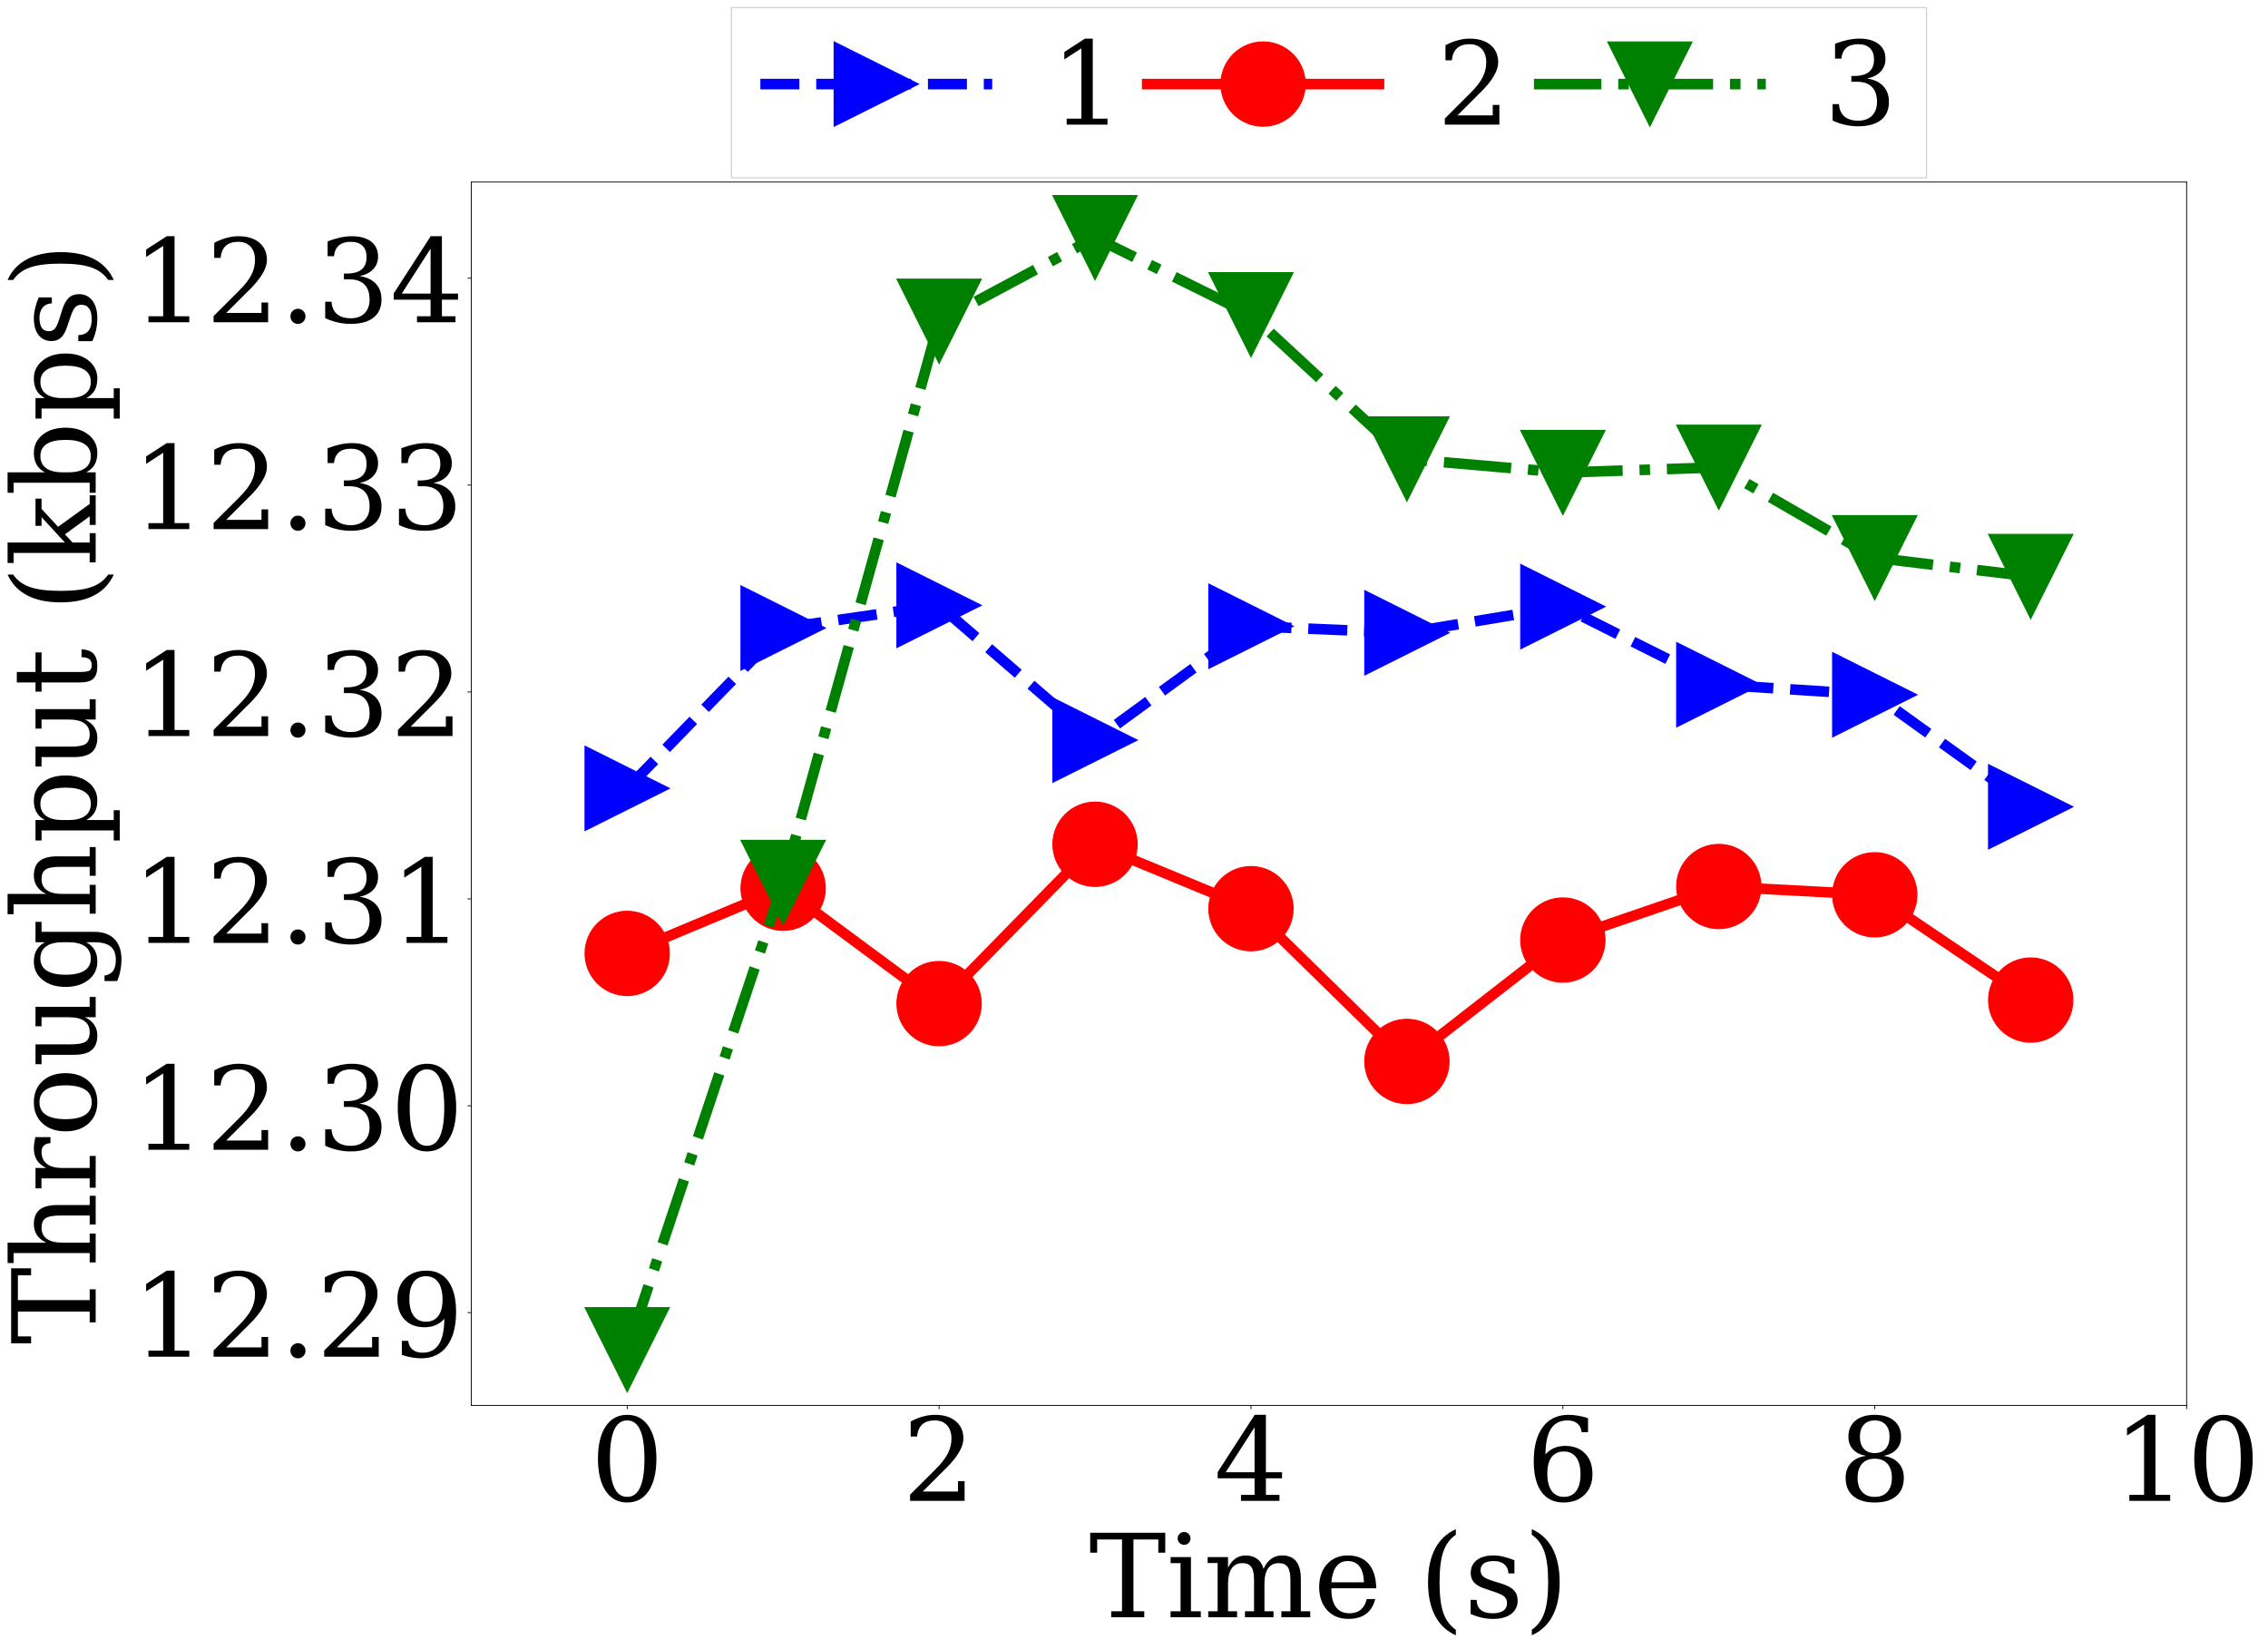
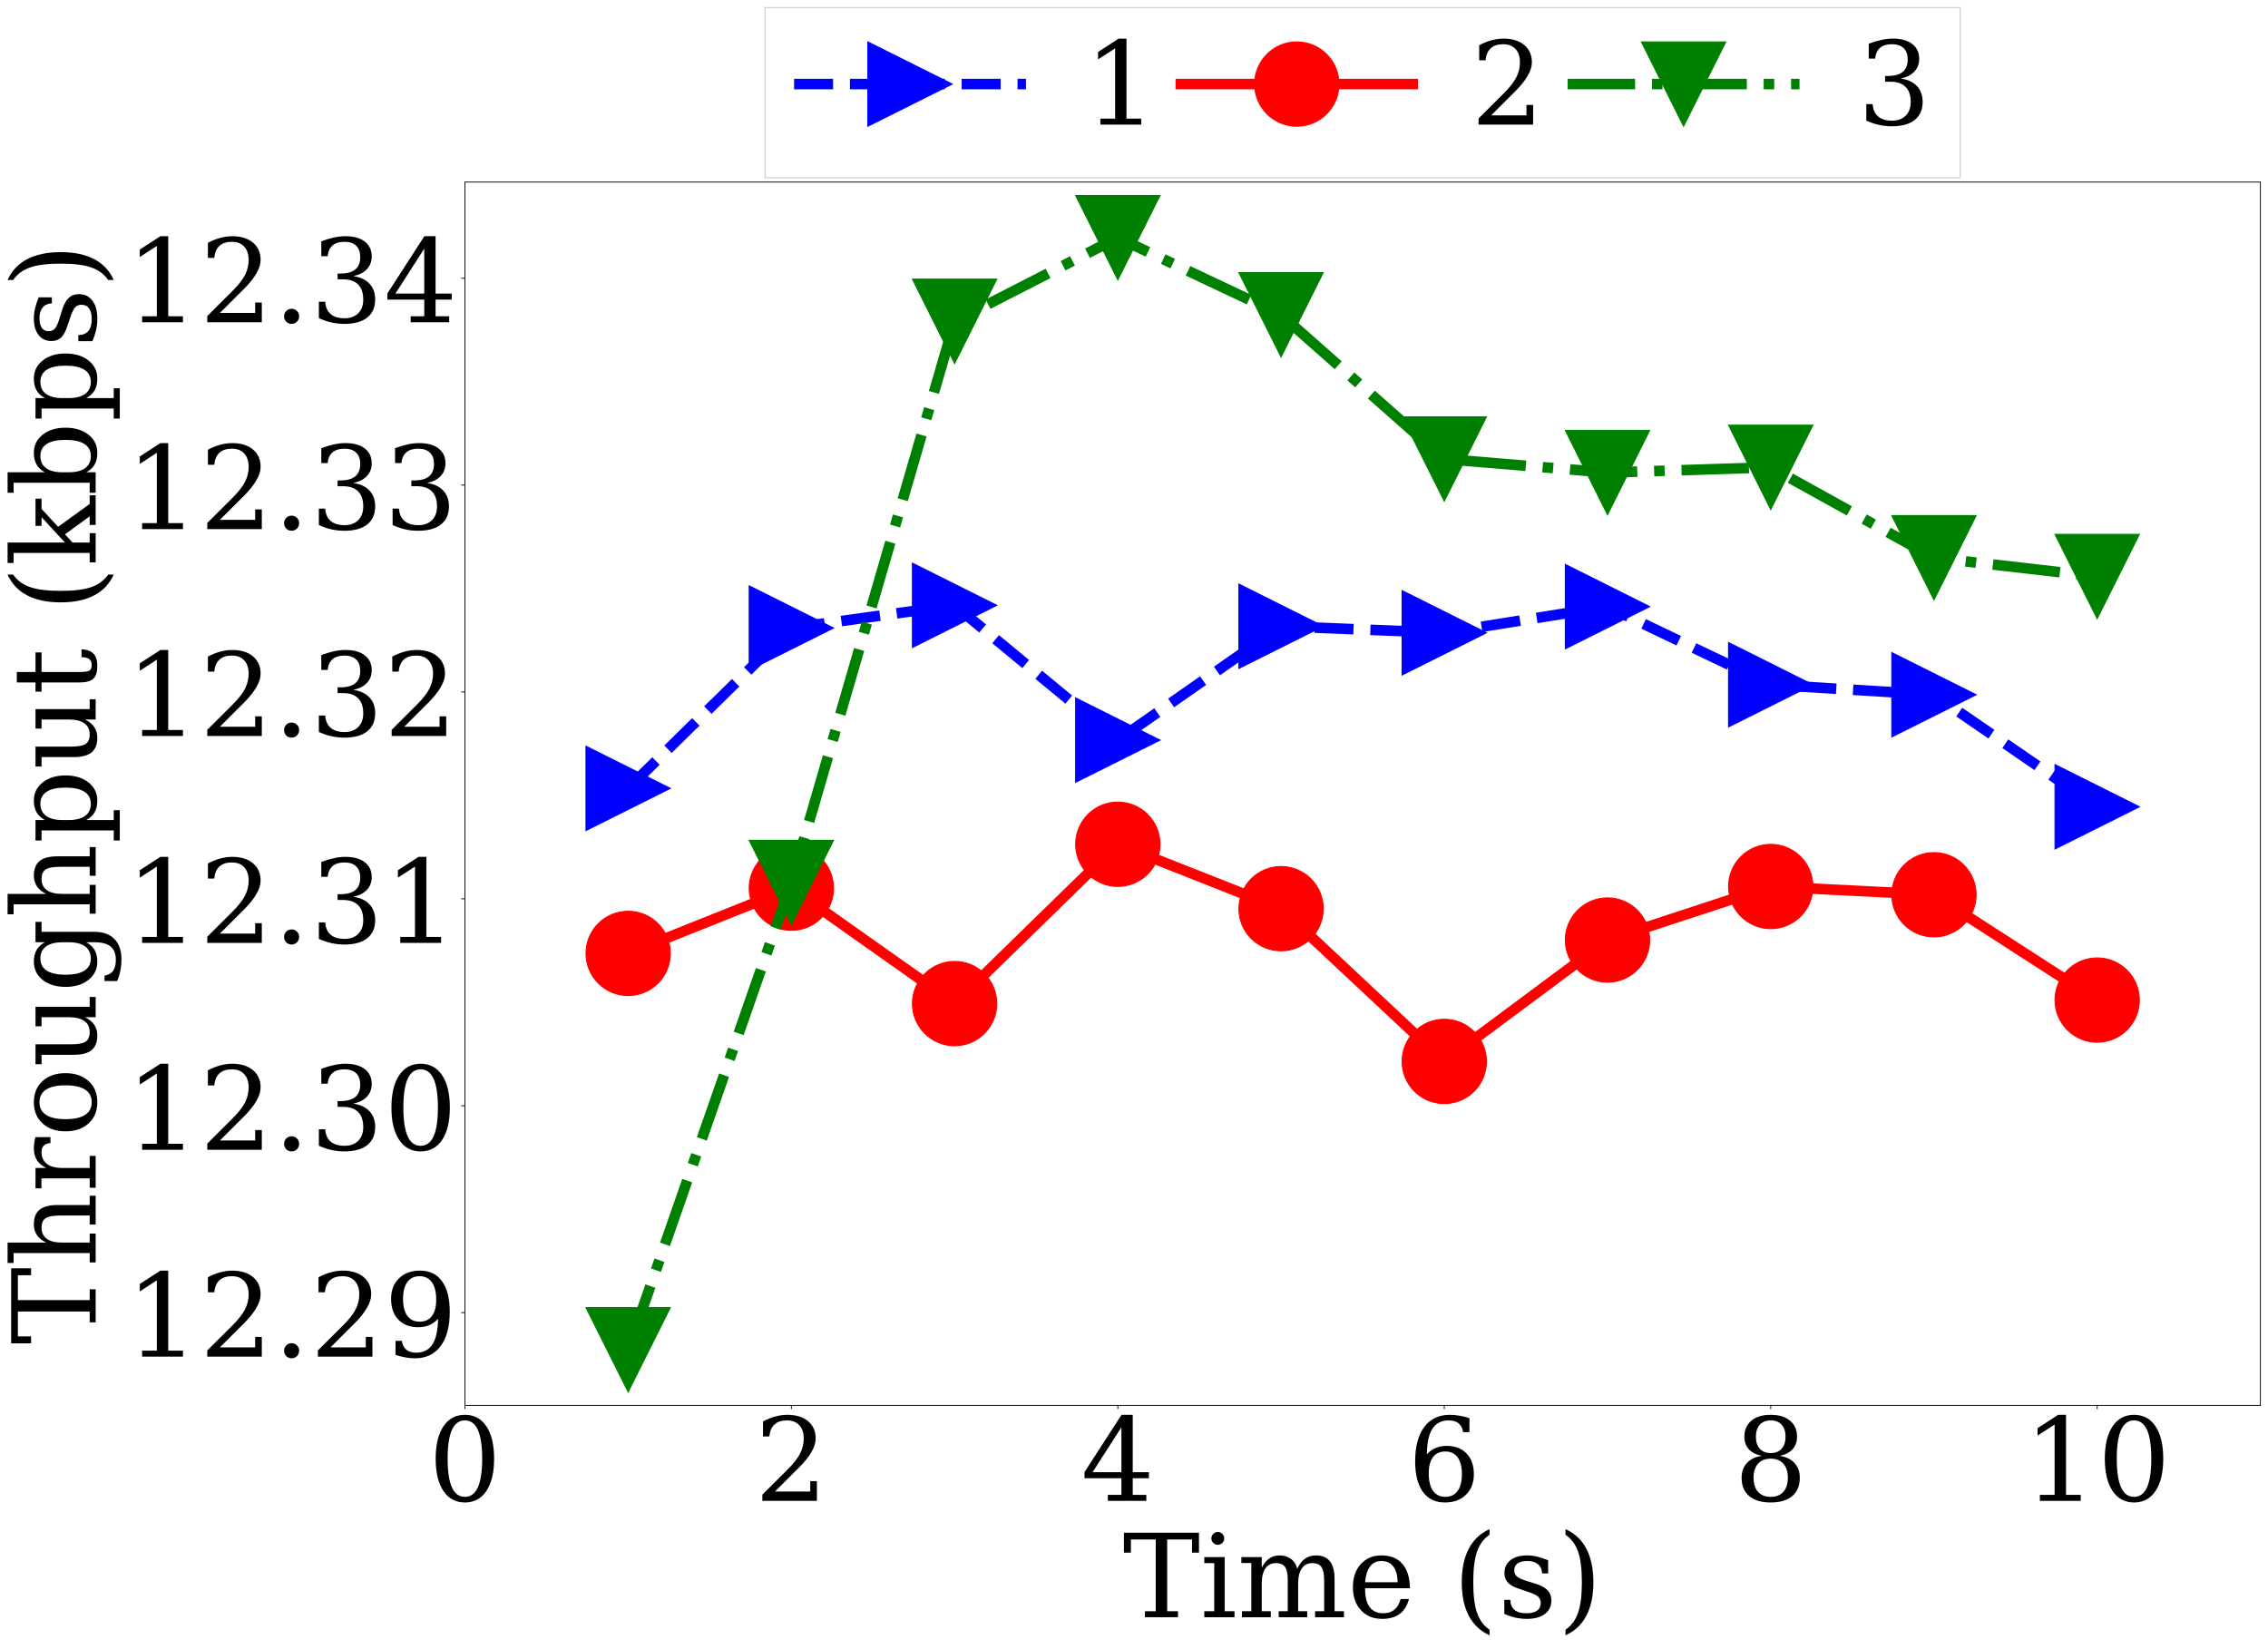
- <svg xmlns="http://www.w3.org/2000/svg" xmlns:xlink="http://www.w3.org/1999/xlink" width="2151.89pt" height="1564.803pt" viewBox="0 0 2151.89 1564.803" version="1.1">
+ <svg xmlns="http://www.w3.org/2000/svg" xmlns:xlink="http://www.w3.org/1999/xlink" width="2151.923pt" height="1564.803pt" viewBox="0 0 2151.923 1564.803" version="1.1">
  <defs>
    <style type="text/css">*{stroke-linejoin: round; stroke-linecap: butt}</style>
  </defs>
  <g id="figure_1">
    <g id="patch_1">
-       <path d="M 0 1564.803  L 2151.89 1564.803  L 2151.89 0  L 0 0  z " style="fill: #ffffff; stroke: #ffffff; stroke-linejoin: miter" />
+       <path d="M 0 1564.803  L 2151.923 1564.803  L 2151.923 0  L 0 0  z " style="fill: #ffffff; stroke: #ffffff; stroke-linejoin: miter" />
    </g>
    <g id="axes_1">
      <g id="patch_2">
-         <path d="M 447.133 1333.684  L 2074.703 1333.684  L 2074.703 172.773  L 447.133 172.773  z " style="fill: #ffffff" />
+         <path d="M 441.133 1333.684  L 2144.723 1333.684  L 2144.723 172.773  L 441.133 172.773  z " style="fill: #ffffff" />
      </g>
      <g id="matplotlib.axis_1">
        <g id="xtick_1">
          <g id="line2d_1">
            <defs>
-               <path id="meb98cc2e4b" d="M 0 0  L 0 3.5  " style="stroke: #000000; stroke-width: 0.8" />
+               <path id="mceef91b1f6" d="M 0 0  L 0 3.5  " style="stroke: #000000; stroke-width: 0.8" />
            </defs>
            <g>
-               <use xlink:href="#meb98cc2e4b" x="595.094" y="1333.684" style="stroke: #000000; stroke-width: 0.8" />
+               <use xlink:href="#mceef91b1f6" x="441.133" y="1333.684" style="stroke: #000000; stroke-width: 0.8" />
            </g>
          </g>
          <g id="text_1">
-             <g transform="translate(560.1 1424.267) scale(1.1 -1.1)">
+             <g transform="translate(406.1391 1424.267) scale(1.1 -1.1)">
              <defs>
                <path id="DejaVuSerif-30" d="M 2034 219  Q 2513 219 2750 744  Q 2988 1269 2988 2328  Q 2988 3391 2750 3916  Q 2513 4441 2034 4441  Q 1556 4441 1318 3916  Q 1081 3391 1081 2328  Q 1081 1269 1318 744  Q 1556 219 2034 219  z M 2034 -91  Q 1275 -91 848 546  Q 422 1184 422 2328  Q 422 3475 848 4112  Q 1275 4750 2034 4750  Q 2797 4750 3222 4112  Q 3647 3475 3647 2328  Q 3647 1184 3222 546  Q 2797 -91 2034 -91  z " transform="scale(0.015625)" />
              </defs>
              <use xlink:href="#DejaVuSerif-30" />
            </g>
          </g>
        </g>
        <g id="xtick_2">
          <g id="line2d_2">
            <g>
-               <use xlink:href="#meb98cc2e4b" x="891.016" y="1333.684" style="stroke: #000000; stroke-width: 0.8" />
+               <use xlink:href="#mceef91b1f6" x="750.876" y="1333.684" style="stroke: #000000; stroke-width: 0.8" />
            </g>
          </g>
          <g id="text_2">
-             <g transform="translate(856.0218 1424.267) scale(1.1 -1.1)">
+             <g transform="translate(715.8827 1424.267) scale(1.1 -1.1)">
              <defs>
                <path id="DejaVuSerif-32" d="M 819 3553  L 469 3553  L 469 4384  Q 803 4563 1142 4656  Q 1481 4750 1806 4750  Q 2534 4750 2956 4397  Q 3378 4044 3378 3438  Q 3378 2753 2422 1800  Q 2347 1728 2309 1691  L 1131 513  L 3078 513  L 3078 1088  L 3444 1088  L 3444 0  L 434 0  L 434 341  L 1850 1753  Q 2319 2222 2519 2614  Q 2719 3006 2719 3438  Q 2719 3909 2473 4175  Q 2228 4441 1797 4441  Q 1350 4441 1106 4219  Q 863 3997 819 3553  z " transform="scale(0.015625)" />
              </defs>
              <use xlink:href="#DejaVuSerif-32" />
            </g>
          </g>
        </g>
        <g id="xtick_3">
          <g id="line2d_3">
            <g>
-               <use xlink:href="#meb98cc2e4b" x="1186.937" y="1333.684" style="stroke: #000000; stroke-width: 0.8" />
+               <use xlink:href="#mceef91b1f6" x="1060.62" y="1333.684" style="stroke: #000000; stroke-width: 0.8" />
            </g>
          </g>
          <g id="text_3">
-             <g transform="translate(1151.944 1424.267) scale(1.1 -1.1)">
+             <g transform="translate(1025.626 1424.267) scale(1.1 -1.1)">
              <defs>
                <path id="DejaVuSerif-34" d="M 2234 1581  L 2234 4063  L 641 1581  L 2234 1581  z M 3609 0  L 1484 0  L 1484 331  L 2234 331  L 2234 1247  L 197 1247  L 197 1588  L 2241 4750  L 2859 4750  L 2859 1581  L 3750 1581  L 3750 1247  L 2859 1247  L 2859 331  L 3609 331  L 3609 0  z " transform="scale(0.015625)" />
              </defs>
              <use xlink:href="#DejaVuSerif-34" />
            </g>
          </g>
        </g>
        <g id="xtick_4">
          <g id="line2d_4">
            <g>
-               <use xlink:href="#meb98cc2e4b" x="1482.859" y="1333.684" style="stroke: #000000; stroke-width: 0.8" />
+               <use xlink:href="#mceef91b1f6" x="1370.364" y="1333.684" style="stroke: #000000; stroke-width: 0.8" />
            </g>
          </g>
          <g id="text_4">
-             <g transform="translate(1447.865 1424.267) scale(1.1 -1.1)">
+             <g transform="translate(1335.37 1424.267) scale(1.1 -1.1)">
              <defs>
                <path id="DejaVuSerif-36" d="M 2094 219  Q 2534 219 2771 542  Q 3009 866 3009 1472  Q 3009 2078 2771 2401  Q 2534 2725 2094 2725  Q 1647 2725 1412 2412  Q 1178 2100 1178 1509  Q 1178 888 1415 553  Q 1653 219 2094 219  z M 1075 2569  Q 1288 2803 1556 2918  Q 1825 3034 2163 3034  Q 2859 3034 3264 2615  Q 3669 2197 3669 1472  Q 3669 763 3233 336  Q 2797 -91 2069 -91  Q 1278 -91 853 498  Q 428 1088 428 2181  Q 428 3406 931 4078  Q 1434 4750 2350 4750  Q 2597 4750 2869 4703  Q 3141 4656 3425 4563  L 3425 3794  L 3072 3794  Q 3034 4109 2831 4275  Q 2628 4441 2284 4441  Q 1678 4441 1381 3981  Q 1084 3522 1075 2569  z " transform="scale(0.015625)" />
              </defs>
              <use xlink:href="#DejaVuSerif-36" />
            </g>
          </g>
        </g>
        <g id="xtick_5">
          <g id="line2d_5">
            <g>
-               <use xlink:href="#meb98cc2e4b" x="1778.781" y="1333.684" style="stroke: #000000; stroke-width: 0.8" />
+               <use xlink:href="#mceef91b1f6" x="1680.107" y="1333.684" style="stroke: #000000; stroke-width: 0.8" />
            </g>
          </g>
          <g id="text_5">
-             <g transform="translate(1743.787 1424.267) scale(1.1 -1.1)">
+             <g transform="translate(1645.114 1424.267) scale(1.1 -1.1)">
              <defs>
                <path id="DejaVuSerif-38" d="M 2981 1275  Q 2981 1775 2732 2051  Q 2484 2328 2034 2328  Q 1584 2328 1336 2051  Q 1088 1775 1088 1275  Q 1088 772 1336 495  Q 1584 219 2034 219  Q 2484 219 2732 495  Q 2981 772 2981 1275  z M 2853 3541  Q 2853 3966 2637 4203  Q 2422 4441 2034 4441  Q 1650 4441 1433 4203  Q 1216 3966 1216 3541  Q 1216 3113 1433 2875  Q 1650 2638 2034 2638  Q 2422 2638 2637 2875  Q 2853 3113 2853 3541  z M 2516 2484  Q 3047 2413 3344 2092  Q 3641 1772 3641 1275  Q 3641 619 3225 264  Q 2809 -91 2034 -91  Q 1263 -91 845 264  Q 428 619 428 1275  Q 428 1772 725 2092  Q 1022 2413 1556 2484  Q 1084 2569 832 2842  Q 581 3116 581 3541  Q 581 4103 968 4426  Q 1356 4750 2034 4750  Q 2713 4750 3100 4426  Q 3488 4103 3488 3541  Q 3488 3116 3236 2842  Q 2984 2569 2516 2484  z " transform="scale(0.015625)" />
              </defs>
              <use xlink:href="#DejaVuSerif-38" />
            </g>
          </g>
        </g>
        <g id="xtick_6">
          <g id="line2d_6">
            <g>
-               <use xlink:href="#meb98cc2e4b" x="2074.703" y="1333.684" style="stroke: #000000; stroke-width: 0.8" />
+               <use xlink:href="#mceef91b1f6" x="1989.851" y="1333.684" style="stroke: #000000; stroke-width: 0.8" />
            </g>
          </g>
          <g id="text_6">
-             <g transform="translate(2004.715 1424.267) scale(1.1 -1.1)">
+             <g transform="translate(1919.863 1424.267) scale(1.1 -1.1)">
              <defs>
                <path id="DejaVuSerif-31" d="M 909 0  L 909 331  L 1722 331  L 1722 4213  L 781 3603  L 781 4013  L 1919 4750  L 2350 4750  L 2350 331  L 3163 331  L 3163 0  L 909 0  z " transform="scale(0.015625)" />
              </defs>
              <use xlink:href="#DejaVuSerif-31" />
              <use xlink:href="#DejaVuSerif-30" x="63.623" />
            </g>
          </g>
        </g>
        <g id="text_7">
-           <g transform="translate(1033.312 1534.726) scale(1.1 -1.1)">
+           <g transform="translate(1065.322 1534.726) scale(1.1 -1.1)">
            <defs>
              <path id="DejaVuSerif-54" d="M 1222 0  L 1222 331  L 1819 331  L 1819 4294  L 447 4294  L 447 3566  L 63 3566  L 63 4666  L 4206 4666  L 4206 3566  L 3822 3566  L 3822 4294  L 2450 4294  L 2450 331  L 3047 331  L 3047 0  L 1222 0  z " transform="scale(0.015625)" />
              <path id="DejaVuSerif-69" d="M 622 4353  Q 622 4497 726 4603  Q 831 4709 978 4709  Q 1122 4709 1226 4603  Q 1331 4497 1331 4353  Q 1331 4206 1228 4103  Q 1125 4000 978 4000  Q 831 4000 726 4103  Q 622 4206 622 4353  z M 1356 331  L 1900 331  L 1900 0  L 231 0  L 231 331  L 781 331  L 781 2988  L 231 2988  L 231 3322  L 1356 3322  L 1356 331  z " transform="scale(0.015625)" />
              <path id="DejaVuSerif-6d" d="M 3316 2675  Q 3481 3041 3739 3227  Q 3997 3413 4341 3413  Q 4863 3413 5119 3089  Q 5375 2766 5375 2113  L 5375 331  L 5894 331  L 5894 0  L 4300 0  L 4300 331  L 4800 331  L 4800 2047  Q 4800 2556 4650 2772  Q 4500 2988 4153 2988  Q 3769 2988 3567 2697  Q 3366 2406 3366 1850  L 3366 331  L 3866 331  L 3866 0  L 2291 0  L 2291 331  L 2791 331  L 2791 2069  Q 2791 2566 2641 2777  Q 2491 2988 2144 2988  Q 1759 2988 1557 2697  Q 1356 2406 1356 1850  L 1356 331  L 1856 331  L 1856 0  L 263 0  L 263 331  L 781 331  L 781 2994  L 231 2994  L 231 3322  L 1356 3322  L 1356 2731  Q 1516 3063 1762 3238  Q 2009 3413 2322 3413  Q 2709 3413 2968 3220  Q 3228 3028 3316 2675  z " transform="scale(0.015625)" />
              <path id="DejaVuSerif-65" d="M 3469 1600  L 991 1600  L 991 1575  Q 991 903 1244 561  Q 1497 219 1991 219  Q 2369 219 2611 417  Q 2853 616 2950 1006  L 3413 1006  Q 3275 459 2904 184  Q 2534 -91 1931 -91  Q 1203 -91 761 389  Q 319 869 319 1663  Q 319 2450 753 2931  Q 1188 3413 1894 3413  Q 2647 3413 3050 2948  Q 3453 2484 3469 1600  z M 2791 1931  Q 2772 2513 2545 2808  Q 2319 3103 1894 3103  Q 1497 3103 1269 2806  Q 1041 2509 991 1931  L 2791 1931  z " transform="scale(0.015625)" />
              <path id="DejaVuSerif-20" transform="scale(0.015625)" />
              <path id="DejaVuSerif-28" d="M 2041 -997  Q 1281 -656 893 83  Q 506 822 506 1931  Q 506 3044 893 3783  Q 1281 4522 2041 4863  L 2041 4556  Q 1559 4225 1350 3623  Q 1141 3022 1141 1931  Q 1141 844 1350 242  Q 1559 -359 2041 -691  L 2041 -997  z " transform="scale(0.015625)" />
              <path id="DejaVuSerif-73" d="M 359 184  L 359 959  L 691 959  Q 703 588 923 403  Q 1144 219 1575 219  Q 1963 219 2166 364  Q 2369 509 2369 788  Q 2369 1006 2220 1140  Q 2072 1275 1594 1428  L 1178 1569  Q 750 1706 558 1912  Q 366 2119 366 2438  Q 366 2894 700 3153  Q 1034 3413 1625 3413  Q 1888 3413 2178 3344  Q 2469 3275 2778 3144  L 2778 2419  L 2447 2419  Q 2434 2741 2221 2922  Q 2009 3103 1644 3103  Q 1281 3103 1095 2975  Q 909 2847 909 2591  Q 909 2381 1050 2254  Q 1191 2128 1613 1997  L 2069 1856  Q 2541 1709 2748 1489  Q 2956 1269 2956 922  Q 2956 450 2595 179  Q 2234 -91 1600 -91  Q 1278 -91 972 -22  Q 666 47 359 184  z " transform="scale(0.015625)" />
              <path id="DejaVuSerif-29" d="M 453 -997  L 453 -691  Q 934 -359 1145 242  Q 1356 844 1356 1931  Q 1356 3022 1145 3623  Q 934 4225 453 4556  L 453 4863  Q 1216 4522 1603 3783  Q 1991 3044 1991 1931  Q 1991 822 1603 83  Q 1216 -656 453 -997  z " transform="scale(0.015625)" />
            </defs>
            <use xlink:href="#DejaVuSerif-54" />
            <use xlink:href="#DejaVuSerif-69" x="66.699" />
            <use xlink:href="#DejaVuSerif-6d" x="98.682" />
            <use xlink:href="#DejaVuSerif-65" x="193.506" />
            <use xlink:href="#DejaVuSerif-20" x="252.686" />
            <use xlink:href="#DejaVuSerif-28" x="284.473" />
            <use xlink:href="#DejaVuSerif-73" x="323.486" />
            <use xlink:href="#DejaVuSerif-29" x="374.805" />
          </g>
        </g>
      </g>
      <g id="matplotlib.axis_2">
        <g id="ytick_1">
          <g id="line2d_7">
            <defs>
-               <path id="mad3a47a48a" d="M 0 0  L -3.5 0  " style="stroke: #000000; stroke-width: 0.8" />
+               <path id="m6a4cb18992" d="M 0 0  L -3.5 0  " style="stroke: #000000; stroke-width: 0.8" />
            </defs>
            <g>
-               <use xlink:href="#mad3a47a48a" x="447.133" y="1245.647" style="stroke: #000000; stroke-width: 0.8" />
+               <use xlink:href="#m6a4cb18992" x="441.133" y="1245.647" style="stroke: #000000; stroke-width: 0.8" />
            </g>
          </g>
          <g id="text_8">
-             <g transform="translate(125.2234 1287.438) scale(1.1 -1.1)">
+             <g transform="translate(119.2234 1287.438) scale(1.1 -1.1)">
              <defs>
                <path id="DejaVuSerif-2e" d="M 603 325  Q 603 500 722 622  Q 841 744 1019 744  Q 1191 744 1312 622  Q 1434 500 1434 325  Q 1434 153 1312 31  Q 1191 -91 1019 -91  Q 841 -91 722 29  Q 603 150 603 325  z " transform="scale(0.015625)" />
                <path id="DejaVuSerif-39" d="M 2994 2091  Q 2784 1856 2512 1740  Q 2241 1625 1900 1625  Q 1206 1625 804 2044  Q 403 2463 403 3188  Q 403 3897 839 4323  Q 1275 4750 2003 4750  Q 2794 4750 3217 4161  Q 3641 3572 3641 2478  Q 3641 1253 3137 581  Q 2634 -91 1722 -91  Q 1475 -91 1203 -44  Q 931 3 647 97  L 647 872  L 997 872  Q 1038 556 1241 387  Q 1444 219 1784 219  Q 2391 219 2687 676  Q 2984 1134 2994 2091  z M 1978 4441  Q 1534 4441 1298 4117  Q 1063 3794 1063 3188  Q 1063 2581 1298 2256  Q 1534 1931 1978 1931  Q 2422 1931 2658 2245  Q 2894 2559 2894 3150  Q 2894 3772 2656 4106  Q 2419 4441 1978 4441  z " transform="scale(0.015625)" />
              </defs>
              <use xlink:href="#DejaVuSerif-31" />
              <use xlink:href="#DejaVuSerif-32" x="63.623" />
              <use xlink:href="#DejaVuSerif-2e" x="127.246" />
              <use xlink:href="#DejaVuSerif-32" x="159.033" />
              <use xlink:href="#DejaVuSerif-39" x="222.656" />
            </g>
          </g>
        </g>
        <g id="ytick_2">
          <g id="line2d_8">
            <g>
-               <use xlink:href="#mad3a47a48a" x="447.133" y="1049.318" style="stroke: #000000; stroke-width: 0.8" />
+               <use xlink:href="#m6a4cb18992" x="441.133" y="1049.318" style="stroke: #000000; stroke-width: 0.8" />
            </g>
          </g>
          <g id="text_9">
-             <g transform="translate(125.2234 1091.11) scale(1.1 -1.1)">
+             <g transform="translate(119.2234 1091.11) scale(1.1 -1.1)">
              <defs>
                <path id="DejaVuSerif-33" d="M 622 4469  Q 988 4606 1323 4678  Q 1659 4750 1953 4750  Q 2638 4750 3022 4454  Q 3406 4159 3406 3634  Q 3406 3213 3140 2930  Q 2875 2647 2388 2547  Q 2963 2466 3280 2130  Q 3597 1794 3597 1259  Q 3597 606 3158 257  Q 2719 -91 1894 -91  Q 1528 -91 1179 -12  Q 831 66 488 225  L 488 1131  L 838 1131  Q 869 681 1141 450  Q 1413 219 1906 219  Q 2384 219 2661 495  Q 2938 772 2938 1253  Q 2938 1803 2653 2086  Q 2369 2369 1819 2369  L 1522 2369  L 1522 2688  L 1678 2688  Q 2225 2688 2498 2914  Q 2772 3141 2772 3597  Q 2772 4006 2547 4223  Q 2322 4441 1900 4441  Q 1478 4441 1245 4241  Q 1013 4041 972 3647  L 622 3647  L 622 4469  z " transform="scale(0.015625)" />
              </defs>
              <use xlink:href="#DejaVuSerif-31" />
              <use xlink:href="#DejaVuSerif-32" x="63.623" />
              <use xlink:href="#DejaVuSerif-2e" x="127.246" />
              <use xlink:href="#DejaVuSerif-33" x="159.033" />
              <use xlink:href="#DejaVuSerif-30" x="222.656" />
            </g>
          </g>
        </g>
        <g id="ytick_3">
          <g id="line2d_9">
            <g>
-               <use xlink:href="#mad3a47a48a" x="447.133" y="852.99" style="stroke: #000000; stroke-width: 0.8" />
+               <use xlink:href="#m6a4cb18992" x="441.133" y="852.99" style="stroke: #000000; stroke-width: 0.8" />
            </g>
          </g>
          <g id="text_10">
-             <g transform="translate(125.2234 894.7818) scale(1.1 -1.1)">
+             <g transform="translate(119.2234 894.7818) scale(1.1 -1.1)">
              <use xlink:href="#DejaVuSerif-31" />
              <use xlink:href="#DejaVuSerif-32" x="63.623" />
              <use xlink:href="#DejaVuSerif-2e" x="127.246" />
              <use xlink:href="#DejaVuSerif-33" x="159.033" />
              <use xlink:href="#DejaVuSerif-31" x="222.656" />
            </g>
          </g>
        </g>
        <g id="ytick_4">
          <g id="line2d_10">
            <g>
-               <use xlink:href="#mad3a47a48a" x="447.133" y="656.662" style="stroke: #000000; stroke-width: 0.8" />
+               <use xlink:href="#m6a4cb18992" x="441.133" y="656.662" style="stroke: #000000; stroke-width: 0.8" />
            </g>
          </g>
          <g id="text_11">
-             <g transform="translate(125.2234 698.4537) scale(1.1 -1.1)">
+             <g transform="translate(119.2234 698.4537) scale(1.1 -1.1)">
              <use xlink:href="#DejaVuSerif-31" />
              <use xlink:href="#DejaVuSerif-32" x="63.623" />
              <use xlink:href="#DejaVuSerif-2e" x="127.246" />
              <use xlink:href="#DejaVuSerif-33" x="159.033" />
              <use xlink:href="#DejaVuSerif-32" x="222.656" />
            </g>
          </g>
        </g>
        <g id="ytick_5">
          <g id="line2d_11">
            <g>
-               <use xlink:href="#mad3a47a48a" x="447.133" y="460.334" style="stroke: #000000; stroke-width: 0.8" />
+               <use xlink:href="#m6a4cb18992" x="441.133" y="460.334" style="stroke: #000000; stroke-width: 0.8" />
            </g>
          </g>
          <g id="text_12">
-             <g transform="translate(125.2234 502.1255) scale(1.1 -1.1)">
+             <g transform="translate(119.2234 502.1255) scale(1.1 -1.1)">
              <use xlink:href="#DejaVuSerif-31" />
              <use xlink:href="#DejaVuSerif-32" x="63.623" />
              <use xlink:href="#DejaVuSerif-2e" x="127.246" />
              <use xlink:href="#DejaVuSerif-33" x="159.033" />
              <use xlink:href="#DejaVuSerif-33" x="222.656" />
            </g>
          </g>
        </g>
        <g id="ytick_6">
          <g id="line2d_12">
            <g>
-               <use xlink:href="#mad3a47a48a" x="447.133" y="264.006" style="stroke: #000000; stroke-width: 0.8" />
+               <use xlink:href="#m6a4cb18992" x="441.133" y="264.006" style="stroke: #000000; stroke-width: 0.8" />
            </g>
          </g>
          <g id="text_13">
-             <g transform="translate(125.2234 305.7974) scale(1.1 -1.1)">
+             <g transform="translate(119.2234 305.7974) scale(1.1 -1.1)">
              <use xlink:href="#DejaVuSerif-31" />
              <use xlink:href="#DejaVuSerif-32" x="63.623" />
              <use xlink:href="#DejaVuSerif-2e" x="127.246" />
              <use xlink:href="#DejaVuSerif-33" x="159.033" />
              <use xlink:href="#DejaVuSerif-34" x="222.656" />
            </g>
          </g>
        </g>
        <g id="text_14">
          <g transform="translate(90.78281 1275.892) rotate(-90) scale(1.1 -1.1)">
            <defs>
              <path id="DejaVuSerif-68" d="M 263 0  L 263 331  L 781 331  L 781 4531  L 231 4531  L 231 4863  L 1356 4863  L 1356 2731  Q 1516 3069 1770 3241  Q 2025 3413 2363 3413  Q 2913 3413 3172 3097  Q 3431 2781 3431 2113  L 3431 331  L 3944 331  L 3944 0  L 2356 0  L 2356 331  L 2853 331  L 2853 1931  Q 2853 2541 2704 2764  Q 2556 2988 2175 2988  Q 1775 2988 1565 2697  Q 1356 2406 1356 1850  L 1356 331  L 1856 331  L 1856 0  L 263 0  z " transform="scale(0.015625)" />
              <path id="DejaVuSerif-72" d="M 3059 3328  L 3059 2497  L 2728 2497  Q 2713 2744 2591 2866  Q 2469 2988 2234 2988  Q 1809 2988 1582 2694  Q 1356 2400 1356 1850  L 1356 331  L 2022 331  L 2022 0  L 263 0  L 263 331  L 781 331  L 781 2994  L 231 2994  L 231 3322  L 1356 3322  L 1356 2731  Q 1525 3078 1790 3245  Q 2056 3413 2438 3413  Q 2578 3413 2733 3391  Q 2888 3369 3059 3328  z " transform="scale(0.015625)" />
              <path id="DejaVuSerif-6f" d="M 1925 219  Q 2388 219 2623 584  Q 2859 950 2859 1663  Q 2859 2375 2623 2739  Q 2388 3103 1925 3103  Q 1463 3103 1227 2739  Q 991 2375 991 1663  Q 991 950 1228 584  Q 1466 219 1925 219  z M 1925 -91  Q 1200 -91 759 389  Q 319 869 319 1663  Q 319 2456 758 2934  Q 1197 3413 1925 3413  Q 2653 3413 3092 2934  Q 3531 2456 3531 1663  Q 3531 869 3092 389  Q 2653 -91 1925 -91  z " transform="scale(0.015625)" />
              <path id="DejaVuSerif-75" d="M 2266 3322  L 3341 3322  L 3341 331  L 3884 331  L 3884 0  L 2766 0  L 2766 588  Q 2606 256 2353 82  Q 2100 -91 1766 -91  Q 1213 -91 952 223  Q 691 538 691 1209  L 691 2988  L 172 2988  L 172 3322  L 1269 3322  L 1269 1388  Q 1269 781 1417 556  Q 1566 331 1947 331  Q 2347 331 2556 625  Q 2766 919 2766 1478  L 2766 2988  L 2266 2988  L 2266 3322  z " transform="scale(0.015625)" />
              <path id="DejaVuSerif-67" d="M 3359 2988  L 3359 72  Q 3359 -644 2965 -1033  Q 2572 -1422 1844 -1422  Q 1516 -1422 1216 -1362  Q 916 -1303 641 -1184  L 641 -488  L 941 -488  Q 997 -813 1206 -963  Q 1416 -1113 1806 -1113  Q 2313 -1113 2548 -827  Q 2784 -541 2784 72  L 2784 519  Q 2616 206 2355 57  Q 2094 -91 1709 -91  Q 1097 -91 708 395  Q 319 881 319 1663  Q 319 2444 706 2928  Q 1094 3413 1709 3413  Q 2094 3413 2355 3264  Q 2616 3116 2784 2803  L 2784 3322  L 3909 3322  L 3909 2988  L 3359 2988  z M 2784 1825  Q 2784 2422 2554 2737  Q 2325 3053 1888 3053  Q 1444 3053 1217 2703  Q 991 2353 991 1663  Q 991 975 1217 622  Q 1444 269 1888 269  Q 2325 269 2554 583  Q 2784 897 2784 1497  L 2784 1825  z " transform="scale(0.015625)" />
              <path id="DejaVuSerif-70" d="M 1313 1825  L 1313 1497  Q 1313 897 1542 583  Q 1772 269 2209 269  Q 2650 269 2876 622  Q 3103 975 3103 1663  Q 3103 2353 2876 2703  Q 2650 3053 2209 3053  Q 1772 3053 1542 2737  Q 1313 2422 1313 1825  z M 738 2988  L 184 2988  L 184 3322  L 1313 3322  L 1313 2803  Q 1481 3116 1742 3264  Q 2003 3413 2388 3413  Q 3000 3413 3387 2928  Q 3775 2444 3775 1663  Q 3775 881 3387 395  Q 3000 -91 2388 -91  Q 2003 -91 1742 57  Q 1481 206 1313 519  L 1313 -997  L 1856 -997  L 1856 -1331  L 184 -1331  L 184 -997  L 738 -997  L 738 2988  z " transform="scale(0.015625)" />
              <path id="DejaVuSerif-74" d="M 691 2988  L 184 2988  L 184 3322  L 691 3322  L 691 4353  L 1269 4353  L 1269 3322  L 2350 3322  L 2350 2988  L 1269 2988  L 1269 878  Q 1269 456 1350 337  Q 1431 219 1650 219  Q 1875 219 1978 351  Q 2081 484 2088 781  L 2522 781  Q 2497 328 2275 118  Q 2053 -91 1600 -91  Q 1103 -91 897 129  Q 691 350 691 878  L 691 2988  z " transform="scale(0.015625)" />
              <path id="DejaVuSerif-6b" d="M 1831 0  L 219 0  L 219 331  L 738 331  L 738 4531  L 184 4531  L 184 4863  L 1313 4863  L 1313 1697  L 2713 2988  L 2234 2988  L 2234 3322  L 3738 3322  L 3738 2988  L 3169 2988  L 2181 2075  L 3444 331  L 3922 331  L 3922 0  L 2284 0  L 2284 331  L 2759 331  L 1766 1697  L 1313 1275  L 1313 331  L 1831 331  L 1831 0  z " transform="scale(0.015625)" />
              <path id="DejaVuSerif-62" d="M 738 331  L 738 4531  L 184 4531  L 184 4863  L 1313 4863  L 1313 2803  Q 1481 3116 1742 3264  Q 2003 3413 2388 3413  Q 3000 3413 3387 2928  Q 3775 2444 3775 1663  Q 3775 881 3387 395  Q 3000 -91 2388 -91  Q 2003 -91 1742 57  Q 1481 206 1313 519  L 1313 0  L 184 0  L 184 331  L 738 331  z M 1313 1497  Q 1313 897 1542 583  Q 1772 269 2209 269  Q 2650 269 2876 622  Q 3103 975 3103 1663  Q 3103 2353 2876 2703  Q 2650 3053 2209 3053  Q 1772 3053 1542 2737  Q 1313 2422 1313 1825  L 1313 1497  z " transform="scale(0.015625)" />
            </defs>
            <use xlink:href="#DejaVuSerif-54" />
            <use xlink:href="#DejaVuSerif-68" x="66.699" />
            <use xlink:href="#DejaVuSerif-72" x="131.104" />
            <use xlink:href="#DejaVuSerif-6f" x="178.906" />
            <use xlink:href="#DejaVuSerif-75" x="239.111" />
            <use xlink:href="#DejaVuSerif-67" x="303.516" />
            <use xlink:href="#DejaVuSerif-68" x="367.529" />
            <use xlink:href="#DejaVuSerif-70" x="431.934" />
            <use xlink:href="#DejaVuSerif-75" x="495.947" />
            <use xlink:href="#DejaVuSerif-74" x="560.352" />
            <use xlink:href="#DejaVuSerif-20" x="600.537" />
            <use xlink:href="#DejaVuSerif-28" x="632.324" />
            <use xlink:href="#DejaVuSerif-6b" x="671.338" />
            <use xlink:href="#DejaVuSerif-62" x="731.934" />
            <use xlink:href="#DejaVuSerif-70" x="795.947" />
            <use xlink:href="#DejaVuSerif-73" x="859.961" />
            <use xlink:href="#DejaVuSerif-29" x="911.279" />
          </g>
        </g>
      </g>
      <g id="line2d_13">
-         <path d="M 595.094 748.148  L 743.055 595.966  L 891.016 574.437  L 1038.976 702.348  L 1186.937 594.299  L 1334.898 600.505  L 1482.859 575.675  L 1630.82 649.782  L 1778.781 659.305  L 1926.742 765.624  " clip-path="url(#p5426493626)" style="fill: none; stroke-dasharray: 37,16; stroke-dashoffset: 0; stroke: #0000ff; stroke-width: 10" />
+         <path d="M 596.005 748.148  L 750.876 595.966  L 905.748 574.437  L 1060.62 702.348  L 1215.492 594.299  L 1370.364 600.505  L 1525.236 575.675  L 1680.107 649.782  L 1834.979 659.305  L 1989.851 765.624  " clip-path="url(#p07a21e3e8f)" style="fill: none; stroke-dasharray: 37,16; stroke-dashoffset: 0; stroke: #0000ff; stroke-width: 10" />
        <defs>
-           <path id="m25bfe7dbd7" d="M 40 0  L -40 -40  L -40 40  z " style="stroke: #0000ff; stroke-linejoin: miter" />
+           <path id="m75627a3ecd" d="M 40 0  L -40 -40  L -40 40  z " style="stroke: #0000ff; stroke-linejoin: miter" />
        </defs>
-         <g clip-path="url(#p5426493626)">
-           <use xlink:href="#m25bfe7dbd7" x="595.094" y="748.148" style="fill: #0000ff; stroke: #0000ff; stroke-linejoin: miter" />
-           <use xlink:href="#m25bfe7dbd7" x="743.055" y="595.966" style="fill: #0000ff; stroke: #0000ff; stroke-linejoin: miter" />
-           <use xlink:href="#m25bfe7dbd7" x="891.016" y="574.437" style="fill: #0000ff; stroke: #0000ff; stroke-linejoin: miter" />
-           <use xlink:href="#m25bfe7dbd7" x="1038.976" y="702.348" style="fill: #0000ff; stroke: #0000ff; stroke-linejoin: miter" />
-           <use xlink:href="#m25bfe7dbd7" x="1186.937" y="594.299" style="fill: #0000ff; stroke: #0000ff; stroke-linejoin: miter" />
-           <use xlink:href="#m25bfe7dbd7" x="1334.898" y="600.505" style="fill: #0000ff; stroke: #0000ff; stroke-linejoin: miter" />
-           <use xlink:href="#m25bfe7dbd7" x="1482.859" y="575.675" style="fill: #0000ff; stroke: #0000ff; stroke-linejoin: miter" />
-           <use xlink:href="#m25bfe7dbd7" x="1630.82" y="649.782" style="fill: #0000ff; stroke: #0000ff; stroke-linejoin: miter" />
-           <use xlink:href="#m25bfe7dbd7" x="1778.781" y="659.305" style="fill: #0000ff; stroke: #0000ff; stroke-linejoin: miter" />
-           <use xlink:href="#m25bfe7dbd7" x="1926.742" y="765.624" style="fill: #0000ff; stroke: #0000ff; stroke-linejoin: miter" />
+         <g clip-path="url(#p07a21e3e8f)">
+           <use xlink:href="#m75627a3ecd" x="596.005" y="748.148" style="fill: #0000ff; stroke: #0000ff; stroke-linejoin: miter" />
+           <use xlink:href="#m75627a3ecd" x="750.876" y="595.966" style="fill: #0000ff; stroke: #0000ff; stroke-linejoin: miter" />
+           <use xlink:href="#m75627a3ecd" x="905.748" y="574.437" style="fill: #0000ff; stroke: #0000ff; stroke-linejoin: miter" />
+           <use xlink:href="#m75627a3ecd" x="1060.62" y="702.348" style="fill: #0000ff; stroke: #0000ff; stroke-linejoin: miter" />
+           <use xlink:href="#m75627a3ecd" x="1215.492" y="594.299" style="fill: #0000ff; stroke: #0000ff; stroke-linejoin: miter" />
+           <use xlink:href="#m75627a3ecd" x="1370.364" y="600.505" style="fill: #0000ff; stroke: #0000ff; stroke-linejoin: miter" />
+           <use xlink:href="#m75627a3ecd" x="1525.236" y="575.675" style="fill: #0000ff; stroke: #0000ff; stroke-linejoin: miter" />
+           <use xlink:href="#m75627a3ecd" x="1680.107" y="649.782" style="fill: #0000ff; stroke: #0000ff; stroke-linejoin: miter" />
+           <use xlink:href="#m75627a3ecd" x="1834.979" y="659.305" style="fill: #0000ff; stroke: #0000ff; stroke-linejoin: miter" />
+           <use xlink:href="#m75627a3ecd" x="1989.851" y="765.624" style="fill: #0000ff; stroke: #0000ff; stroke-linejoin: miter" />
        </g>
      </g>
      <g id="line2d_14">
-         <path d="M 595.094 904.764  L 743.055 842.901  L 891.016 952.389  L 1038.976 801.184  L 1186.937 862.309  L 1334.898 1007.277  L 1482.859 892.07  L 1630.82 841.275  L 1778.781 849.119  L 1926.742 949.05  " clip-path="url(#p5426493626)" style="fill: none; stroke: #ff0000; stroke-width: 10; stroke-linecap: square" />
+         <path d="M 596.005 904.764  L 750.876 842.901  L 905.748 952.389  L 1060.62 801.184  L 1215.492 862.309  L 1370.364 1007.277  L 1525.236 892.07  L 1680.107 841.275  L 1834.979 849.119  L 1989.851 949.05  " clip-path="url(#p07a21e3e8f)" style="fill: none; stroke: #ff0000; stroke-width: 10; stroke-linecap: square" />
        <defs>
-           <path id="m263ad880d4" d="M 0 40  C 10.608 40 20.783 35.785 28.284 28.284  C 35.785 20.783 40 10.608 40 0  C 40 -10.608 35.785 -20.783 28.284 -28.284  C 20.783 -35.785 10.608 -40 0 -40  C -10.608 -40 -20.783 -35.785 -28.284 -28.284  C -35.785 -20.783 -40 -10.608 -40 0  C -40 10.608 -35.785 20.783 -28.284 28.284  C -20.783 35.785 -10.608 40 0 40  z " style="stroke: #ff0000" />
+           <path id="m0ef927a366" d="M 0 40  C 10.608 40 20.783 35.785 28.284 28.284  C 35.785 20.783 40 10.608 40 0  C 40 -10.608 35.785 -20.783 28.284 -28.284  C 20.783 -35.785 10.608 -40 0 -40  C -10.608 -40 -20.783 -35.785 -28.284 -28.284  C -35.785 -20.783 -40 -10.608 -40 0  C -40 10.608 -35.785 20.783 -28.284 28.284  C -20.783 35.785 -10.608 40 0 40  z " style="stroke: #ff0000" />
        </defs>
-         <g clip-path="url(#p5426493626)">
-           <use xlink:href="#m263ad880d4" x="595.094" y="904.764" style="fill: #ff0000; stroke: #ff0000" />
-           <use xlink:href="#m263ad880d4" x="743.055" y="842.901" style="fill: #ff0000; stroke: #ff0000" />
-           <use xlink:href="#m263ad880d4" x="891.016" y="952.389" style="fill: #ff0000; stroke: #ff0000" />
-           <use xlink:href="#m263ad880d4" x="1038.976" y="801.184" style="fill: #ff0000; stroke: #ff0000" />
-           <use xlink:href="#m263ad880d4" x="1186.937" y="862.309" style="fill: #ff0000; stroke: #ff0000" />
-           <use xlink:href="#m263ad880d4" x="1334.898" y="1007.277" style="fill: #ff0000; stroke: #ff0000" />
-           <use xlink:href="#m263ad880d4" x="1482.859" y="892.07" style="fill: #ff0000; stroke: #ff0000" />
-           <use xlink:href="#m263ad880d4" x="1630.82" y="841.275" style="fill: #ff0000; stroke: #ff0000" />
-           <use xlink:href="#m263ad880d4" x="1778.781" y="849.119" style="fill: #ff0000; stroke: #ff0000" />
-           <use xlink:href="#m263ad880d4" x="1926.742" y="949.05" style="fill: #ff0000; stroke: #ff0000" />
+         <g clip-path="url(#p07a21e3e8f)">
+           <use xlink:href="#m0ef927a366" x="596.005" y="904.764" style="fill: #ff0000; stroke: #ff0000" />
+           <use xlink:href="#m0ef927a366" x="750.876" y="842.901" style="fill: #ff0000; stroke: #ff0000" />
+           <use xlink:href="#m0ef927a366" x="905.748" y="952.389" style="fill: #ff0000; stroke: #ff0000" />
+           <use xlink:href="#m0ef927a366" x="1060.62" y="801.184" style="fill: #ff0000; stroke: #ff0000" />
+           <use xlink:href="#m0ef927a366" x="1215.492" y="862.309" style="fill: #ff0000; stroke: #ff0000" />
+           <use xlink:href="#m0ef927a366" x="1370.364" y="1007.277" style="fill: #ff0000; stroke: #ff0000" />
+           <use xlink:href="#m0ef927a366" x="1525.236" y="892.07" style="fill: #ff0000; stroke: #ff0000" />
+           <use xlink:href="#m0ef927a366" x="1680.107" y="841.275" style="fill: #ff0000; stroke: #ff0000" />
+           <use xlink:href="#m0ef927a366" x="1834.979" y="849.119" style="fill: #ff0000; stroke: #ff0000" />
+           <use xlink:href="#m0ef927a366" x="1989.851" y="949.05" style="fill: #ff0000; stroke: #ff0000" />
        </g>
      </g>
      <g id="line2d_15">
-         <path d="M 595.094 1280.915  L 743.055 837.441  L 891.016 304.909  L 1038.976 225.542  L 1186.937 298.715  L 1334.898 435.59  L 1482.859 448.458  L 1630.82 443.49  L 1778.781 529.282  L 1926.742 547.079  " clip-path="url(#p5426493626)" style="fill: none; stroke-dasharray: 64,16,10,16; stroke-dashoffset: 0; stroke: #008000; stroke-width: 10" />
+         <path d="M 596.005 1280.915  L 750.876 837.441  L 905.748 304.909  L 1060.62 225.542  L 1215.492 298.715  L 1370.364 435.59  L 1525.236 448.458  L 1680.107 443.49  L 1834.979 529.282  L 1989.851 547.079  " clip-path="url(#p07a21e3e8f)" style="fill: none; stroke-dasharray: 64,16,10,16; stroke-dashoffset: 0; stroke: #008000; stroke-width: 10" />
        <defs>
-           <path id="ma3e897642e" d="M -0 40  L 40 -40  L -40 -40  z " style="stroke: #008000; stroke-linejoin: miter" />
+           <path id="mdb975011b9" d="M -0 40  L 40 -40  L -40 -40  z " style="stroke: #008000; stroke-linejoin: miter" />
        </defs>
-         <g clip-path="url(#p5426493626)">
-           <use xlink:href="#ma3e897642e" x="595.094" y="1280.915" style="fill: #008000; stroke: #008000; stroke-linejoin: miter" />
-           <use xlink:href="#ma3e897642e" x="743.055" y="837.441" style="fill: #008000; stroke: #008000; stroke-linejoin: miter" />
-           <use xlink:href="#ma3e897642e" x="891.016" y="304.909" style="fill: #008000; stroke: #008000; stroke-linejoin: miter" />
-           <use xlink:href="#ma3e897642e" x="1038.976" y="225.542" style="fill: #008000; stroke: #008000; stroke-linejoin: miter" />
-           <use xlink:href="#ma3e897642e" x="1186.937" y="298.715" style="fill: #008000; stroke: #008000; stroke-linejoin: miter" />
-           <use xlink:href="#ma3e897642e" x="1334.898" y="435.59" style="fill: #008000; stroke: #008000; stroke-linejoin: miter" />
-           <use xlink:href="#ma3e897642e" x="1482.859" y="448.458" style="fill: #008000; stroke: #008000; stroke-linejoin: miter" />
-           <use xlink:href="#ma3e897642e" x="1630.82" y="443.49" style="fill: #008000; stroke: #008000; stroke-linejoin: miter" />
-           <use xlink:href="#ma3e897642e" x="1778.781" y="529.282" style="fill: #008000; stroke: #008000; stroke-linejoin: miter" />
-           <use xlink:href="#ma3e897642e" x="1926.742" y="547.079" style="fill: #008000; stroke: #008000; stroke-linejoin: miter" />
+         <g clip-path="url(#p07a21e3e8f)">
+           <use xlink:href="#mdb975011b9" x="596.005" y="1280.915" style="fill: #008000; stroke: #008000; stroke-linejoin: miter" />
+           <use xlink:href="#mdb975011b9" x="750.876" y="837.441" style="fill: #008000; stroke: #008000; stroke-linejoin: miter" />
+           <use xlink:href="#mdb975011b9" x="905.748" y="304.909" style="fill: #008000; stroke: #008000; stroke-linejoin: miter" />
+           <use xlink:href="#mdb975011b9" x="1060.62" y="225.542" style="fill: #008000; stroke: #008000; stroke-linejoin: miter" />
+           <use xlink:href="#mdb975011b9" x="1215.492" y="298.715" style="fill: #008000; stroke: #008000; stroke-linejoin: miter" />
+           <use xlink:href="#mdb975011b9" x="1370.364" y="435.59" style="fill: #008000; stroke: #008000; stroke-linejoin: miter" />
+           <use xlink:href="#mdb975011b9" x="1525.236" y="448.458" style="fill: #008000; stroke: #008000; stroke-linejoin: miter" />
+           <use xlink:href="#mdb975011b9" x="1680.107" y="443.49" style="fill: #008000; stroke: #008000; stroke-linejoin: miter" />
+           <use xlink:href="#mdb975011b9" x="1834.979" y="529.282" style="fill: #008000; stroke: #008000; stroke-linejoin: miter" />
+           <use xlink:href="#mdb975011b9" x="1989.851" y="547.079" style="fill: #008000; stroke: #008000; stroke-linejoin: miter" />
        </g>
      </g>
      <g id="patch_3">
-         <path d="M 447.133 1333.684  L 447.133 172.773  " style="fill: none; stroke: #000000; stroke-width: 0.8; stroke-linejoin: miter; stroke-linecap: square" />
+         <path d="M 441.133 1333.684  L 441.133 172.773  " style="fill: none; stroke: #000000; stroke-width: 0.8; stroke-linejoin: miter; stroke-linecap: square" />
      </g>
      <g id="patch_4">
-         <path d="M 2074.703 1333.684  L 2074.703 172.773  " style="fill: none; stroke: #000000; stroke-width: 0.8; stroke-linejoin: miter; stroke-linecap: square" />
+         <path d="M 2144.723 1333.684  L 2144.723 172.773  " style="fill: none; stroke: #000000; stroke-width: 0.8; stroke-linejoin: miter; stroke-linecap: square" />
      </g>
      <g id="patch_5">
-         <path d="M 447.133 1333.684  L 2074.703 1333.684  " style="fill: none; stroke: #000000; stroke-width: 0.8; stroke-linejoin: miter; stroke-linecap: square" />
+         <path d="M 441.133 1333.684  L 2144.723 1333.684  " style="fill: none; stroke: #000000; stroke-width: 0.8; stroke-linejoin: miter; stroke-linecap: square" />
      </g>
      <g id="patch_6">
-         <path d="M 447.133 172.773  L 2074.703 172.773  " style="fill: none; stroke: #000000; stroke-width: 0.8; stroke-linejoin: miter; stroke-linecap: square" />
+         <path d="M 441.133 172.773  L 2144.723 172.773  " style="fill: none; stroke: #000000; stroke-width: 0.8; stroke-linejoin: miter; stroke-linecap: square" />
      </g>
      <g id="legend_1">
        <g id="patch_7">
-           <path d="M 693.937 168.659  L 1827.899 168.659  L 1827.899 7.2  L 693.937 7.2  z " style="fill: #ffffff; stroke: #cccccc; stroke-linejoin: miter" />
+           <path d="M 725.947 168.659  L 1859.909 168.659  L 1859.909 7.2  L 725.947 7.2  z " style="fill: #ffffff; stroke: #cccccc; stroke-linejoin: miter" />
        </g>
        <g id="line2d_16">
-           <path d="M 721.437 79.783  L 831.437 79.783  L 941.437 79.783  " style="fill: none; stroke-dasharray: 37,16; stroke-dashoffset: 0; stroke: #0000ff; stroke-width: 10" />
+           <path d="M 753.447 79.783  L 863.447 79.783  L 973.447 79.783  " style="fill: none; stroke-dasharray: 37,16; stroke-dashoffset: 0; stroke: #0000ff; stroke-width: 10" />
          <g>
-             <use xlink:href="#m25bfe7dbd7" x="831.437" y="79.783" style="fill: #0000ff; stroke: #0000ff; stroke-linejoin: miter" />
+             <use xlink:href="#m75627a3ecd" x="863.447" y="79.783" style="fill: #0000ff; stroke: #0000ff; stroke-linejoin: miter" />
          </g>
        </g>
        <g id="text_15">
-           <g transform="translate(996.4366 118.2828) scale(1.1 -1.1)">
+           <g transform="translate(1028.447 118.2828) scale(1.1 -1.1)">
            <use xlink:href="#DejaVuSerif-31" />
          </g>
        </g>
        <g id="line2d_17">
-           <path d="M 1088.424 79.783  L 1198.424 79.783  L 1308.424 79.783  " style="fill: none; stroke: #ff0000; stroke-width: 10; stroke-linecap: square" />
+           <path d="M 1120.434 79.783  L 1230.434 79.783  L 1340.434 79.783  " style="fill: none; stroke: #ff0000; stroke-width: 10; stroke-linecap: square" />
          <g>
-             <use xlink:href="#m263ad880d4" x="1198.424" y="79.783" style="fill: #ff0000; stroke: #ff0000" />
+             <use xlink:href="#m0ef927a366" x="1230.434" y="79.783" style="fill: #ff0000; stroke: #ff0000" />
          </g>
        </g>
        <g id="text_16">
-           <g transform="translate(1363.424 118.2828) scale(1.1 -1.1)">
+           <g transform="translate(1395.434 118.2828) scale(1.1 -1.1)">
            <use xlink:href="#DejaVuSerif-32" />
          </g>
        </g>
        <g id="line2d_18">
-           <path d="M 1455.412 79.783  L 1565.412 79.783  L 1675.412 79.783  " style="fill: none; stroke-dasharray: 64,16,10,16; stroke-dashoffset: 0; stroke: #008000; stroke-width: 10" />
+           <path d="M 1487.422 79.783  L 1597.422 79.783  L 1707.422 79.783  " style="fill: none; stroke-dasharray: 64,16,10,16; stroke-dashoffset: 0; stroke: #008000; stroke-width: 10" />
          <g>
-             <use xlink:href="#ma3e897642e" x="1565.412" y="79.783" style="fill: #008000; stroke: #008000; stroke-linejoin: miter" />
+             <use xlink:href="#mdb975011b9" x="1597.422" y="79.783" style="fill: #008000; stroke: #008000; stroke-linejoin: miter" />
          </g>
        </g>
        <g id="text_17">
-           <g transform="translate(1730.412 118.2828) scale(1.1 -1.1)">
+           <g transform="translate(1762.422 118.2828) scale(1.1 -1.1)">
            <use xlink:href="#DejaVuSerif-33" />
          </g>
        </g>
      </g>
    </g>
  </g>
  <defs>
-     <clipPath id="p5426493626">
-       <rect x="447.133" y="172.773" width="1627.57" height="1160.911" />
+     <clipPath id="p07a21e3e8f">
+       <rect x="441.133" y="172.773" width="1703.59" height="1160.911" />
    </clipPath>
  </defs>
</svg>
